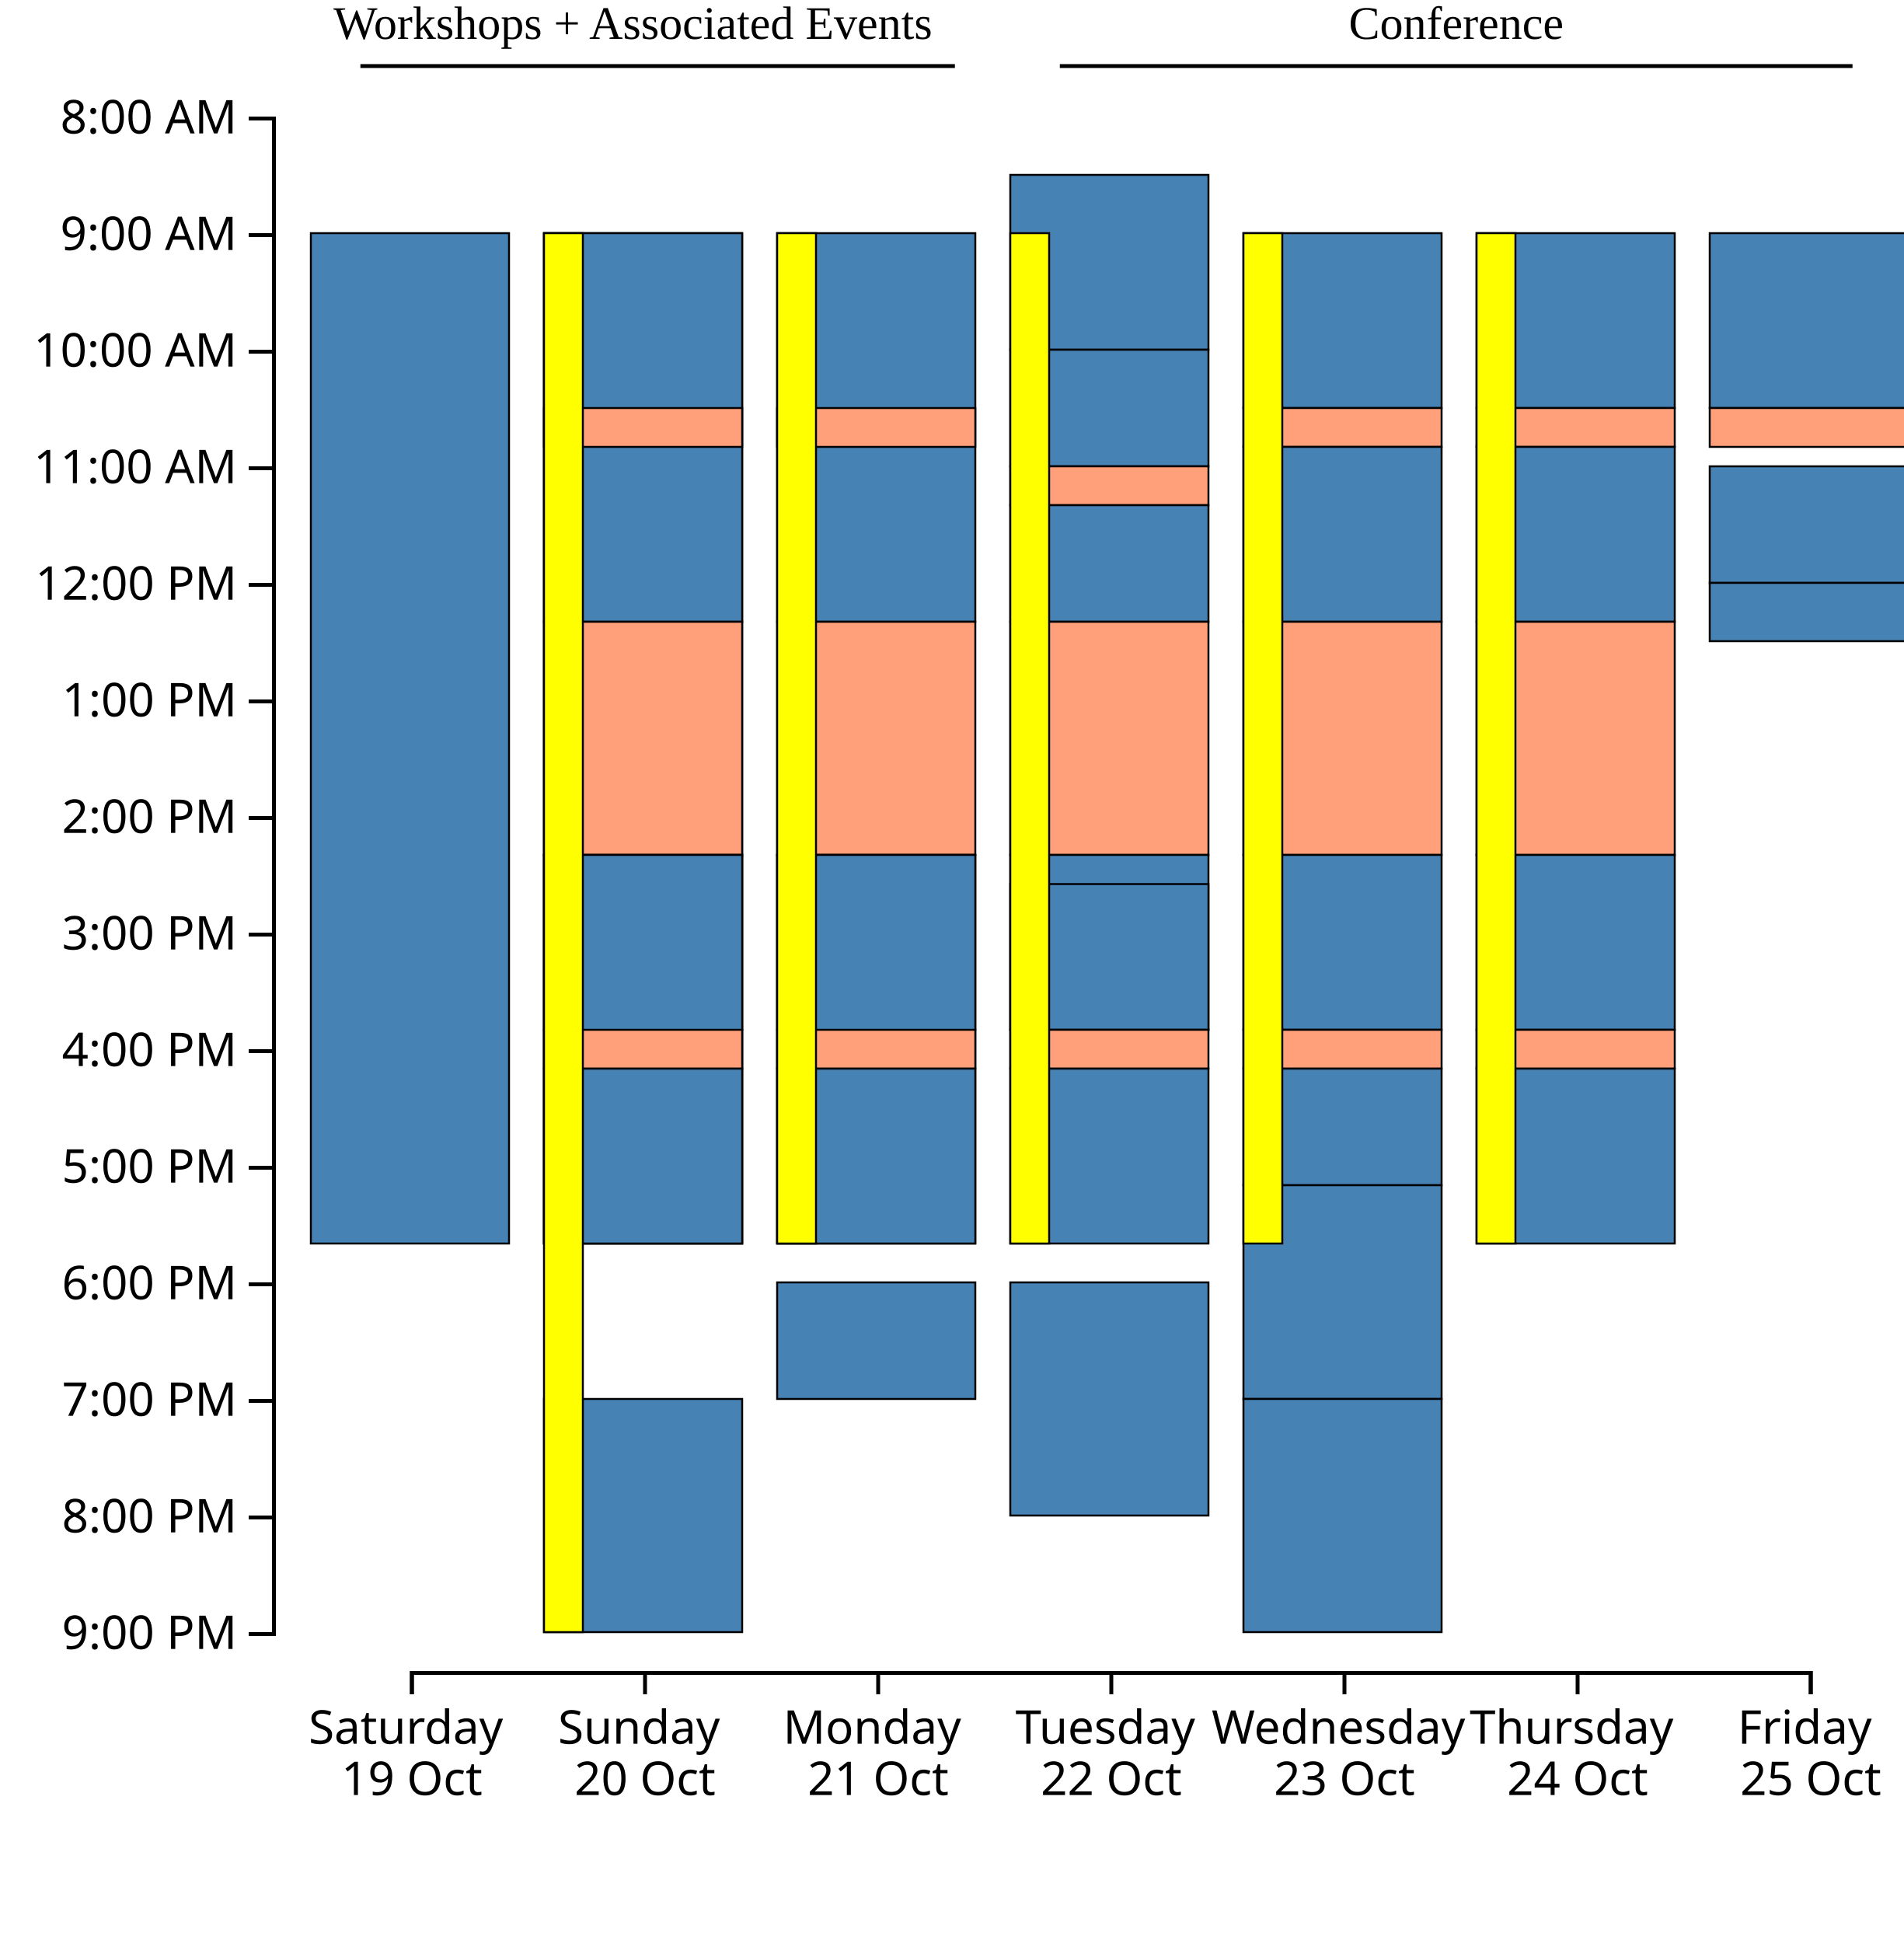
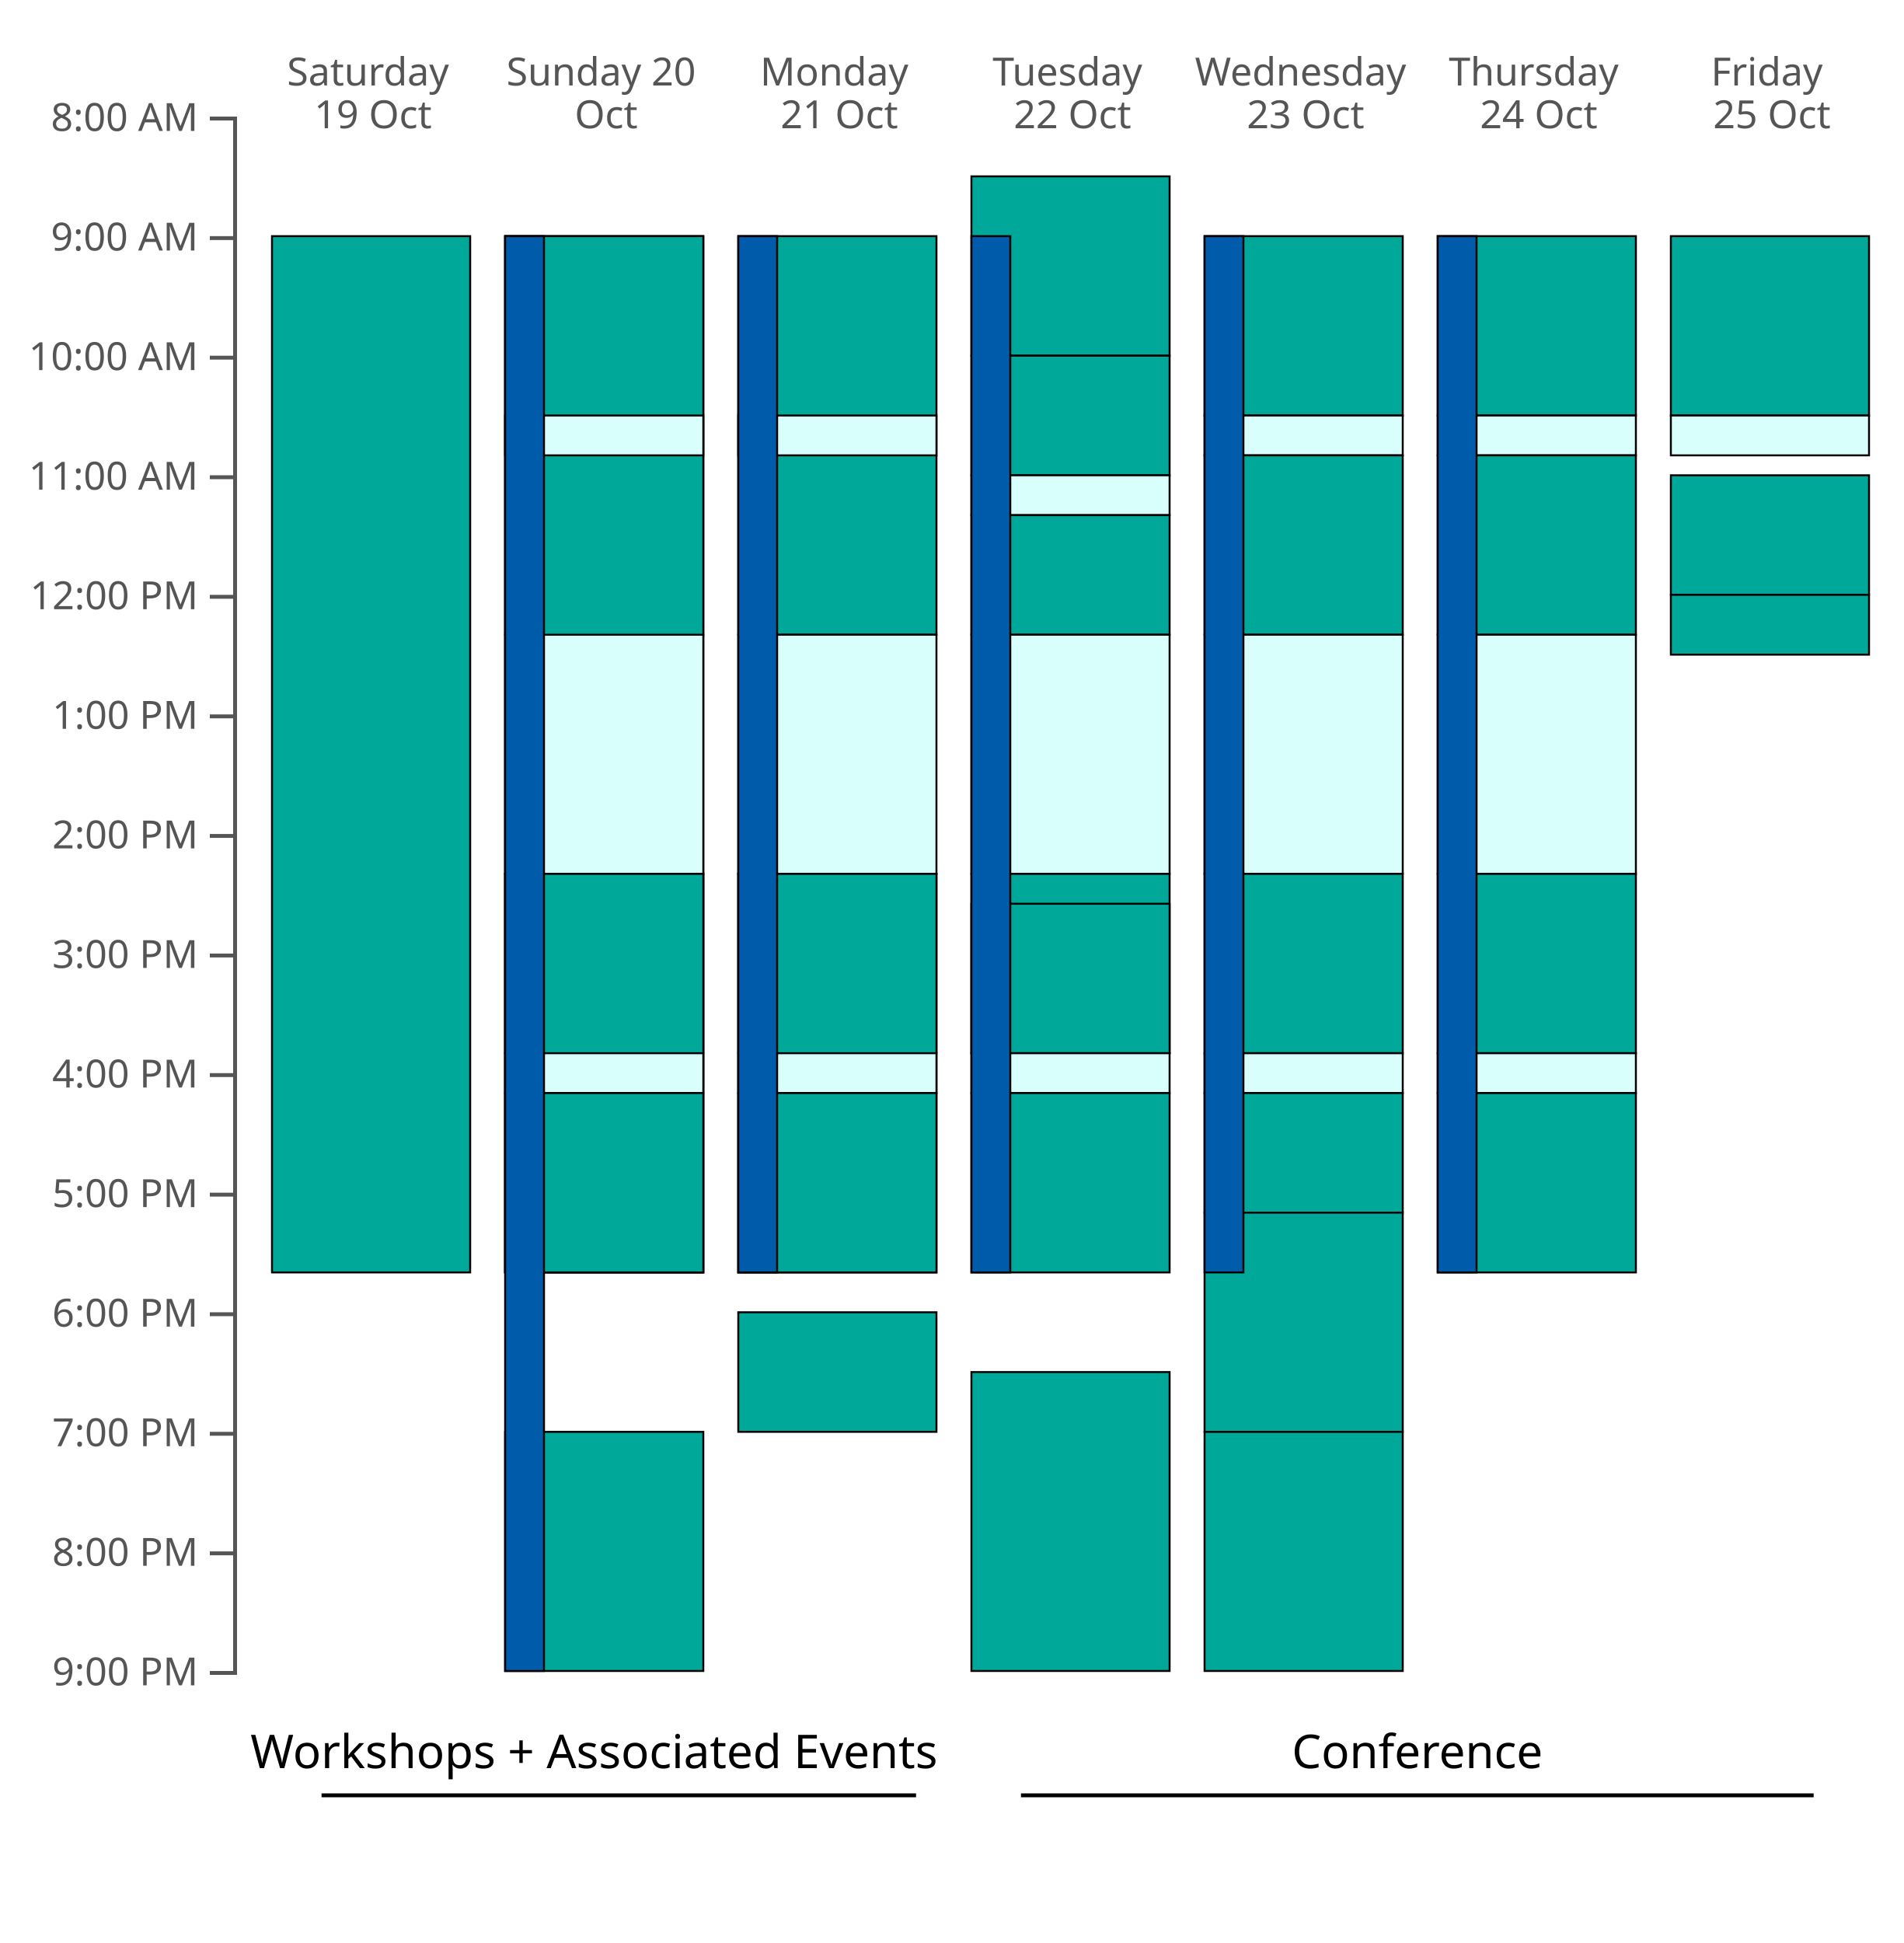
<svg xmlns="http://www.w3.org/2000/svg" xmlns:xlink="http://www.w3.org/1999/xlink" viewBox="0,0,490,500" width="490" height="500">
-   <g class="plot" transform="translate(80, 30)">
+   <g class="plot" transform="translate(70, 30)" style="color: rgb(85, 85, 85);">
    <g class="amenities">
-       <g class="xaxis axis xaxis-top" />
-       <g class="xaxis axis xaxis-bottom" transform="translate(25.5,400)" fill="none" font-size="10" font-family="sans-serif" text-anchor="middle">
-         <path class="domain" stroke="currentColor" d="M0.5,6V0.5H360.5V6" />
+       <g class="xaxis axis xaxis-top" transform="translate(25.5,0)" fill="none" font-size="10" font-family="sans-serif" text-anchor="middle">
        <g class="tick" opacity="1" transform="translate(0.5,0)">
-           <line stroke="currentColor" y2="6" />
          <a xlink:href="week-at-a-glance#saturday" target="_parent">
-             <text fill="currentColor" y="9" dy="0.71em" style="font-size: 12px; cursor: pointer;">
-               <tspan x="0" y="9" dy="-0.29em" />
-               <tspan x="0" y="9" dy="0.81em">Saturday</tspan>
-               <tspan x="0" y="9" dy="1.91em">19 Oct</tspan>
+             <text fill="currentColor" y="-9" dy="0em" style="cursor: pointer;">
+               <tspan x="0" y="-9" dy="-1em" />
+               <tspan x="0" y="-9" dy="0.1em">Saturday</tspan>
+               <tspan x="0" y="-9" dy="1.2em">19 Oct</tspan>
            </text>
          </a>
        </g>
        <g class="tick" opacity="1" transform="translate(60.5,0)">
-           <line stroke="currentColor" y2="6" />
          <a xlink:href="week-at-a-glance#sunday" target="_parent">
-             <text fill="currentColor" y="9" dy="0.71em" style="font-size: 12px; cursor: pointer;">
-               <tspan x="0" y="9" dy="-0.29em" />
-               <tspan x="0" y="9" dy="0.81em">Sunday</tspan>
-               <tspan x="0" y="9" dy="1.91em">20 Oct</tspan>
+             <text fill="currentColor" y="-9" dy="0em" style="cursor: pointer;">
+               <tspan x="0" y="-9" dy="-1em" />
+               <tspan x="0" y="-9" dy="0.1em">Sunday 20</tspan>
+               <tspan x="0" y="-9" dy="1.2em">Oct</tspan>
            </text>
          </a>
        </g>
        <g class="tick" opacity="1" transform="translate(120.5,0)">
-           <line stroke="currentColor" y2="6" />
          <a xlink:href="week-at-a-glance#monday" target="_parent">
-             <text fill="currentColor" y="9" dy="0.71em" style="font-size: 12px; cursor: pointer;">
-               <tspan x="0" y="9" dy="-0.29em" />
-               <tspan x="0" y="9" dy="0.81em">Monday</tspan>
-               <tspan x="0" y="9" dy="1.91em">21 Oct</tspan>
+             <text fill="currentColor" y="-9" dy="0em" style="cursor: pointer;">
+               <tspan x="0" y="-9" dy="-1em" />
+               <tspan x="0" y="-9" dy="0.1em">Monday</tspan>
+               <tspan x="0" y="-9" dy="1.2em">21 Oct</tspan>
            </text>
          </a>
        </g>
        <g class="tick" opacity="1" transform="translate(180.5,0)">
-           <line stroke="currentColor" y2="6" />
          <a xlink:href="week-at-a-glance#tuesday" target="_parent">
-             <text fill="currentColor" y="9" dy="0.71em" style="font-size: 12px; cursor: pointer;">
-               <tspan x="0" y="9" dy="-0.29em" />
-               <tspan x="0" y="9" dy="0.81em">Tuesday</tspan>
-               <tspan x="0" y="9" dy="1.91em">22 Oct</tspan>
+             <text fill="currentColor" y="-9" dy="0em" style="cursor: pointer;">
+               <tspan x="0" y="-9" dy="-1em" />
+               <tspan x="0" y="-9" dy="0.1em">Tuesday</tspan>
+               <tspan x="0" y="-9" dy="1.2em">22 Oct</tspan>
            </text>
          </a>
        </g>
        <g class="tick" opacity="1" transform="translate(240.5,0)">
-           <line stroke="currentColor" y2="6" />
          <a xlink:href="week-at-a-glance#wednesday" target="_parent">
-             <text fill="currentColor" y="9" dy="0.71em" style="font-size: 12px; cursor: pointer;">
-               <tspan x="0" y="9" dy="-0.29em" />
-               <tspan x="0" y="9" dy="0.81em">Wednesday</tspan>
-               <tspan x="0" y="9" dy="1.91em">23 Oct</tspan>
+             <text fill="currentColor" y="-9" dy="0em" style="cursor: pointer;">
+               <tspan x="0" y="-9" dy="-1em" />
+               <tspan x="0" y="-9" dy="0.1em">Wednesday</tspan>
+               <tspan x="0" y="-9" dy="1.2em">23 Oct</tspan>
            </text>
          </a>
        </g>
        <g class="tick" opacity="1" transform="translate(300.5,0)">
-           <line stroke="currentColor" y2="6" />
          <a xlink:href="week-at-a-glance#thursday" target="_parent">
-             <text fill="currentColor" y="9" dy="0.71em" style="font-size: 12px; cursor: pointer;">
-               <tspan x="0" y="9" dy="-0.29em" />
-               <tspan x="0" y="9" dy="0.81em">Thursday</tspan>
-               <tspan x="0" y="9" dy="1.91em">24 Oct</tspan>
+             <text fill="currentColor" y="-9" dy="0em" style="cursor: pointer;">
+               <tspan x="0" y="-9" dy="-1em" />
+               <tspan x="0" y="-9" dy="0.1em">Thursday</tspan>
+               <tspan x="0" y="-9" dy="1.2em">24 Oct</tspan>
            </text>
          </a>
        </g>
        <g class="tick" opacity="1" transform="translate(360.5,0)">
-           <line stroke="currentColor" y2="6" />
          <a xlink:href="week-at-a-glance#friday" target="_parent">
-             <text fill="currentColor" y="9" dy="0.71em" style="font-size: 12px; cursor: pointer;">
-               <tspan x="0" y="9" dy="-0.29em" />
-               <tspan x="0" y="9" dy="0.81em">Friday</tspan>
-               <tspan x="0" y="9" dy="1.91em">25 Oct</tspan>
+             <text fill="currentColor" y="-9" dy="0em" style="cursor: pointer;">
+               <tspan x="0" y="-9" dy="-1em" />
+               <tspan x="0" y="-9" dy="0.1em">Friday</tspan>
+               <tspan x="0" y="-9" dy="1.2em">25 Oct</tspan>
            </text>
          </a>
        </g>
      </g>
      <g class="yaxis axis" transform="translate(-10, 0)" fill="none" font-size="10" font-family="sans-serif" text-anchor="end">
-         <path class="domain" stroke="currentColor" d="M-6,0.5H0.5V390.5H-6" />
+         <path class="domain" stroke="currentColor" d="M-6,0.5H0.5V400.5H-6" />
        <g class="tick" opacity="1" transform="translate(0,0.5)">
          <line stroke="currentColor" x2="-6" />
-           <text fill="currentColor" x="-9" dy="0.32em" style="font-size: 12px;"> 8:00 AM</text>
-         </g>
-         <g class="tick" opacity="1" transform="translate(0,30.5)">
-           <line stroke="currentColor" x2="-6" />
-           <text fill="currentColor" x="-9" dy="0.32em" style="font-size: 12px;"> 9:00 AM</text>
-         </g>
-         <g class="tick" opacity="1" transform="translate(0,60.5)">
-           <line stroke="currentColor" x2="-6" />
-           <text fill="currentColor" x="-9" dy="0.32em" style="font-size: 12px;">10:00 AM</text>
-         </g>
-         <g class="tick" opacity="1" transform="translate(0,90.5)">
-           <line stroke="currentColor" x2="-6" />
-           <text fill="currentColor" x="-9" dy="0.32em" style="font-size: 12px;">11:00 AM</text>
-         </g>
-         <g class="tick" opacity="1" transform="translate(0,120.5)">
-           <line stroke="currentColor" x2="-6" />
-           <text fill="currentColor" x="-9" dy="0.32em" style="font-size: 12px;">12:00 PM</text>
-         </g>
-         <g class="tick" opacity="1" transform="translate(0,150.5)">
-           <line stroke="currentColor" x2="-6" />
-           <text fill="currentColor" x="-9" dy="0.32em" style="font-size: 12px;"> 1:00 PM</text>
-         </g>
-         <g class="tick" opacity="1" transform="translate(0,180.5)">
-           <line stroke="currentColor" x2="-6" />
-           <text fill="currentColor" x="-9" dy="0.32em" style="font-size: 12px;"> 2:00 PM</text>
-         </g>
-         <g class="tick" opacity="1" transform="translate(0,210.5)">
-           <line stroke="currentColor" x2="-6" />
-           <text fill="currentColor" x="-9" dy="0.32em" style="font-size: 12px;"> 3:00 PM</text>
-         </g>
-         <g class="tick" opacity="1" transform="translate(0,240.5)">
-           <line stroke="currentColor" x2="-6" />
-           <text fill="currentColor" x="-9" dy="0.32em" style="font-size: 12px;"> 4:00 PM</text>
-         </g>
-         <g class="tick" opacity="1" transform="translate(0,270.5)">
-           <line stroke="currentColor" x2="-6" />
-           <text fill="currentColor" x="-9" dy="0.32em" style="font-size: 12px;"> 5:00 PM</text>
-         </g>
-         <g class="tick" opacity="1" transform="translate(0,300.5)">
-           <line stroke="currentColor" x2="-6" />
-           <text fill="currentColor" x="-9" dy="0.32em" style="font-size: 12px;"> 6:00 PM</text>
-         </g>
-         <g class="tick" opacity="1" transform="translate(0,330.5)">
-           <line stroke="currentColor" x2="-6" />
-           <text fill="currentColor" x="-9" dy="0.32em" style="font-size: 12px;"> 7:00 PM</text>
-         </g>
-         <g class="tick" opacity="1" transform="translate(0,360.5)">
-           <line stroke="currentColor" x2="-6" />
-           <text fill="currentColor" x="-9" dy="0.32em" style="font-size: 12px;"> 8:00 PM</text>
-         </g>
-         <g class="tick" opacity="1" transform="translate(0,390.5)">
-           <line stroke="currentColor" x2="-6" />
-           <text fill="currentColor" x="-9" dy="0.32em" style="font-size: 12px;"> 9:00 PM</text>
-         </g>
-       </g>
-       <g class="labels">
+           <text fill="currentColor" x="-9" dy="0.32em"> 8:00 AM</text>
+         </g>
+         <g class="tick" opacity="1" transform="translate(0,31.26923)">
+           <line stroke="currentColor" x2="-6" />
+           <text fill="currentColor" x="-9" dy="0.32em"> 9:00 AM</text>
+         </g>
+         <g class="tick" opacity="1" transform="translate(0,62.03846)">
+           <line stroke="currentColor" x2="-6" />
+           <text fill="currentColor" x="-9" dy="0.32em">10:00 AM</text>
+         </g>
+         <g class="tick" opacity="1" transform="translate(0,92.80769)">
+           <line stroke="currentColor" x2="-6" />
+           <text fill="currentColor" x="-9" dy="0.32em">11:00 AM</text>
+         </g>
+         <g class="tick" opacity="1" transform="translate(0,123.5769)">
+           <line stroke="currentColor" x2="-6" />
+           <text fill="currentColor" x="-9" dy="0.32em">12:00 PM</text>
+         </g>
+         <g class="tick" opacity="1" transform="translate(0,154.3462)">
+           <line stroke="currentColor" x2="-6" />
+           <text fill="currentColor" x="-9" dy="0.32em"> 1:00 PM</text>
+         </g>
+         <g class="tick" opacity="1" transform="translate(0,185.1154)">
+           <line stroke="currentColor" x2="-6" />
+           <text fill="currentColor" x="-9" dy="0.32em"> 2:00 PM</text>
+         </g>
+         <g class="tick" opacity="1" transform="translate(0,215.8846)">
+           <line stroke="currentColor" x2="-6" />
+           <text fill="currentColor" x="-9" dy="0.32em"> 3:00 PM</text>
+         </g>
+         <g class="tick" opacity="1" transform="translate(0,246.6538)">
+           <line stroke="currentColor" x2="-6" />
+           <text fill="currentColor" x="-9" dy="0.32em"> 4:00 PM</text>
+         </g>
+         <g class="tick" opacity="1" transform="translate(0,277.4231)">
+           <line stroke="currentColor" x2="-6" />
+           <text fill="currentColor" x="-9" dy="0.32em"> 5:00 PM</text>
+         </g>
+         <g class="tick" opacity="1" transform="translate(0,308.1923)">
+           <line stroke="currentColor" x2="-6" />
+           <text fill="currentColor" x="-9" dy="0.32em"> 6:00 PM</text>
+         </g>
+         <g class="tick" opacity="1" transform="translate(0,338.9615)">
+           <line stroke="currentColor" x2="-6" />
+           <text fill="currentColor" x="-9" dy="0.32em"> 7:00 PM</text>
+         </g>
+         <g class="tick" opacity="1" transform="translate(0,369.7308)">
+           <line stroke="currentColor" x2="-6" />
+           <text fill="currentColor" x="-9" dy="0.32em"> 8:00 PM</text>
+         </g>
+         <g class="tick" opacity="1" transform="translate(0,400.5)">
+           <line stroke="currentColor" x2="-6" />
+           <text fill="currentColor" x="-9" dy="0.32em"> 9:00 PM</text>
+         </g>
+       </g>
+       <g class="labels" transform="translate(0, 445)" style="font-family: sans-serif; font-size: 12px;">
        <g class="workshop" transform="translate(12.75, -20)">
-           <text x="70.125" style="text-anchor: middle; font-size: 12px;">Workshops + Associated Events</text>
+           <text x="70.125" style="text-anchor: middle;">Workshops + Associated Events</text>
          <line y1="7" y2="7" x2="153" style="stroke: black;" />
        </g>
        <g class="workshop" transform="translate(192.75, -20)">
-           <text x="102" style="text-anchor: middle; font-size: 12px;">Conference</text>
+           <text x="102" style="text-anchor: middle;">Conference</text>
          <line y1="7" y2="7" x2="204" style="stroke: black;" />
        </g>
      </g>
    </g>
    <g class="bars">
      <g class="days" transform="translate(0,0)">
        <a xlink:href="week-at-a-glance#saturday" target="_parent">
-           <rect class="spans" dx="0" y="30" height="260" width="51" style="fill: steelblue; stroke: black; stroke-width: 0.5; cursor: pointer;">
+           <rect class="spans" dx="0" y="30.769" height="266.667" width="51" style="fill: rgb(0, 168, 153); stroke: black; stroke-width: 0.5px; cursor: pointer;">
                        </rect>
        </a>
      </g>
      <g class="days" transform="translate(60,0)">
-         <rect class="spans" dx="0" y="30" height="260" width="51" style="fill: steelblue; stroke: black; stroke-width: 0.5; cursor: pointer;">
+         <rect class="spans" dx="0" y="30.769" height="102.564" width="51" style="fill: rgb(0, 168, 153); stroke: black; stroke-width: 0.5px; cursor: pointer;">
                    </rect>
        <a xlink:href="week-at-a-glance#sunday-first" target="_parent">
-           <rect class="spans" dx="0" y="30" height="100" width="51" style="fill: steelblue; stroke: black; stroke-width: 0.5; cursor: pointer;">
-                         </rect>
-         </a>
-         <rect class="spans" dx="0" y="75" height="10" width="51" style="fill: lightsalmon; stroke: black; stroke-width: 0.5; cursor: pointer;">
-                     </rect>
-         <rect class="spans" dx="0" y="130" height="60" width="51" style="fill: lightsalmon; stroke: black; stroke-width: 0.5; cursor: pointer;">
-                     </rect>
-         <rect class="spans" dx="0" y="190" height="45" width="51" style="fill: steelblue; stroke: black; stroke-width: 0.5; cursor: pointer;">
+           <rect class="spans" dx="0" y="30.769" height="266.667" width="51" style="fill: rgb(0, 168, 153); stroke: black; stroke-width: 0.5px; cursor: pointer;">
+                         </rect>
+         </a>
+         <rect class="spans" dx="0" y="76.923" height="10.256" width="51" style="fill: rgb(216, 255, 252); stroke: black; stroke-width: 0.5px;">
+                     </rect>
+         <rect class="spans" dx="0" y="133.333" height="61.538" width="51" style="fill: rgb(216, 255, 252); stroke: black; stroke-width: 0.5px;">
                    </rect>
        <a xlink:href="week-at-a-glance#sunday-second" target="_parent">
-           <rect class="spans" dx="0" y="190" height="100" width="51" style="fill: steelblue; stroke: black; stroke-width: 0.5; cursor: pointer;">
-                         </rect>
-         </a>
-         <rect class="spans" dx="0" y="235" height="10" width="51" style="fill: lightsalmon; stroke: black; stroke-width: 0.5; cursor: pointer;">
+           <rect class="spans" dx="0" y="194.872" height="46.154" width="51" style="fill: rgb(0, 168, 153); stroke: black; stroke-width: 0.5px; cursor: pointer;">
+                         </rect>
+           <rect class="spans" dx="0" y="194.872" height="102.564" width="51" style="fill: rgb(0, 168, 153); stroke: black; stroke-width: 0.5px; cursor: pointer;">
+                         </rect>
+         </a>
+         <rect class="spans" dx="0" y="241.026" height="10.256" width="51" style="fill: rgb(216, 255, 252); stroke: black; stroke-width: 0.5px;">
                    </rect>
        <a xlink:href="week-at-a-glance#sunday-third" target="_parent">
-           <rect class="spans" dx="0" y="245" height="45" width="51" style="fill: steelblue; stroke: black; stroke-width: 0.5; cursor: pointer;">
+           <rect class="spans" dx="0" y="251.282" height="46.154" width="51" style="fill: rgb(0, 168, 153); stroke: black; stroke-width: 0.5px; cursor: pointer;">
                        </rect>
        </a>
        <a xlink:href="week-at-a-glance#sunday-fourth" target="_parent">
-           <rect class="spans" dx="0" y="330" height="60" width="51" style="fill: steelblue; stroke: black; stroke-width: 0.5; cursor: pointer;">
+           <rect class="spans" dx="0" y="338.462" height="61.538" width="51" style="fill: rgb(0, 168, 153); stroke: black; stroke-width: 0.5px; cursor: pointer;">
                        </rect>
        </a>
        <a xlink:href="week-at-a-glance#sunday-posters" target="_parent">
-           <rect class="spans" dx="-7" y="30" height="360" width="10" style="fill: yellow; stroke: black; stroke-width: 0.5; cursor: pointer;">
+           <rect class="spans" dx="-7" y="30.769" height="369.231" width="10" style="fill: rgb(0, 91, 171); stroke: black; stroke-width: 0.5px; cursor: pointer;">
                        </rect>
        </a>
      </g>
      <g class="days" transform="translate(120,0)">
        <a xlink:href="week-at-a-glance#monday-first" target="_parent">
-           <rect class="spans" dx="0" y="30" height="100" width="51" style="fill: steelblue; stroke: black; stroke-width: 0.5; cursor: pointer;">
-                         </rect>
-         </a>
-         <rect class="spans" dx="0" y="75" height="10" width="51" style="fill: lightsalmon; stroke: black; stroke-width: 0.5; cursor: pointer;">
-                     </rect>
-         <rect class="spans" dx="0" y="130" height="60" width="51" style="fill: lightsalmon; stroke: black; stroke-width: 0.5; cursor: pointer;">
+           <rect class="spans" dx="0" y="30.769" height="102.564" width="51" style="fill: rgb(0, 168, 153); stroke: black; stroke-width: 0.5px; cursor: pointer;">
+                         </rect>
+         </a>
+         <rect class="spans" dx="0" y="76.923" height="10.256" width="51" style="fill: rgb(216, 255, 252); stroke: black; stroke-width: 0.5px;">
+                     </rect>
+         <rect class="spans" dx="0" y="133.333" height="61.538" width="51" style="fill: rgb(216, 255, 252); stroke: black; stroke-width: 0.5px;">
                    </rect>
        <a xlink:href="week-at-a-glance#monday-second" target="_parent">
-           <rect class="spans" dx="0" y="190" height="45" width="51" style="fill: steelblue; stroke: black; stroke-width: 0.5; cursor: pointer;">
-                         </rect>
-           <rect class="spans" dx="0" y="190" height="100" width="51" style="fill: steelblue; stroke: black; stroke-width: 0.5; cursor: pointer;">
-                         </rect>
-         </a>
-         <rect class="spans" dx="0" y="235" height="10" width="51" style="fill: lightsalmon; stroke: black; stroke-width: 0.5; cursor: pointer;">
+           <rect class="spans" dx="0" y="194.872" height="46.154" width="51" style="fill: rgb(0, 168, 153); stroke: black; stroke-width: 0.5px; cursor: pointer;">
+                         </rect>
+           <rect class="spans" dx="0" y="194.872" height="102.564" width="51" style="fill: rgb(0, 168, 153); stroke: black; stroke-width: 0.5px; cursor: pointer;">
+                         </rect>
+         </a>
+         <rect class="spans" dx="0" y="241.026" height="10.256" width="51" style="fill: rgb(216, 255, 252); stroke: black; stroke-width: 0.5px;">
                    </rect>
        <a xlink:href="week-at-a-glance#monday-third" target="_parent">
-           <rect class="spans" dx="0" y="245" height="45" width="51" style="fill: steelblue; stroke: black; stroke-width: 0.5; cursor: pointer;">
+           <rect class="spans" dx="0" y="251.282" height="46.154" width="51" style="fill: rgb(0, 168, 153); stroke: black; stroke-width: 0.5px; cursor: pointer;">
                        </rect>
        </a>
        <a xlink:href="week-at-a-glance#monday-fourth" target="_parent">
-           <rect class="spans" dx="0" y="300" height="30" width="51" style="fill: steelblue; stroke: black; stroke-width: 0.5; cursor: pointer;">
+           <rect class="spans" dx="0" y="307.692" height="30.769" width="51" style="fill: rgb(0, 168, 153); stroke: black; stroke-width: 0.5px; cursor: pointer;">
                        </rect>
        </a>
        <a xlink:href="week-at-a-glance#monday-posters" target="_parent">
-           <rect class="spans" dx="-7" y="30" height="260" width="10" style="fill: yellow; stroke: black; stroke-width: 0.5; cursor: pointer;">
+           <rect class="spans" dx="-7" y="30.769" height="266.667" width="10" style="fill: rgb(0, 91, 171); stroke: black; stroke-width: 0.5px; cursor: pointer;">
                        </rect>
        </a>
      </g>
      <g class="days" transform="translate(180,0)">
        <a xlink:href="week-at-a-glance#tuesday-first" target="_parent">
-           <rect class="spans" dx="0" y="15" height="45" width="51" style="fill: steelblue; stroke: black; stroke-width: 0.5; cursor: pointer;">
+           <rect class="spans" dx="0" y="15.385" height="46.154" width="51" style="fill: rgb(0, 168, 153); stroke: black; stroke-width: 0.5px; cursor: pointer;">
                        </rect>
        </a>
        <a xlink:href="week-at-a-glance#tuesday-second" target="_parent">
-           <rect class="spans" dx="0" y="60" height="30" width="51" style="fill: steelblue; stroke: black; stroke-width: 0.5; cursor: pointer;">
-                         </rect>
-         </a>
-         <rect class="spans" dx="0" y="90" height="10" width="51" style="fill: lightsalmon; stroke: black; stroke-width: 0.5; cursor: pointer;">
+           <rect class="spans" dx="0" y="61.538" height="30.769" width="51" style="fill: rgb(0, 168, 153); stroke: black; stroke-width: 0.5px; cursor: pointer;">
+                         </rect>
+         </a>
+         <rect class="spans" dx="0" y="92.308" height="10.256" width="51" style="fill: rgb(216, 255, 252); stroke: black; stroke-width: 0.5px;">
                    </rect>
        <a xlink:href="week-at-a-glance#tuesday-third" target="_parent">
-           <rect class="spans" dx="0" y="100" height="30" width="51" style="fill: steelblue; stroke: black; stroke-width: 0.5; cursor: pointer;">
-                         </rect>
-         </a>
-         <rect class="spans" dx="0" y="130" height="60" width="51" style="fill: lightsalmon; stroke: black; stroke-width: 0.5; cursor: pointer;">
+           <rect class="spans" dx="0" y="102.564" height="30.769" width="51" style="fill: rgb(0, 168, 153); stroke: black; stroke-width: 0.5px; cursor: pointer;">
+                         </rect>
+         </a>
+         <rect class="spans" dx="0" y="133.333" height="61.538" width="51" style="fill: rgb(216, 255, 252); stroke: black; stroke-width: 0.5px;">
                    </rect>
        <a xlink:href="week-at-a-glance#tuesday-fourth" target="_parent">
-           <rect class="spans" dx="0" y="190" height="45" width="51" style="fill: steelblue; stroke: black; stroke-width: 0.5; cursor: pointer;">
-                         </rect>
-         </a>
-         <a xlink:href="week-at-a-glance#tuesday-fourth" target="_parent">
-           <rect class="spans" dx="0" y="197.5" height="37.5" width="51" style="fill: steelblue; stroke: black; stroke-width: 0.5; cursor: pointer;">
-                         </rect>
-         </a>
-         <rect class="spans" dx="0" y="235" height="10" width="51" style="fill: lightsalmon; stroke: black; stroke-width: 0.5; cursor: pointer;">
+           <rect class="spans" dx="0" y="194.872" height="46.154" width="51" style="fill: rgb(0, 168, 153); stroke: black; stroke-width: 0.5px; cursor: pointer;">
+                         </rect>
+           <rect class="spans" dx="0" y="202.564" height="38.462" width="51" style="fill: rgb(0, 168, 153); stroke: black; stroke-width: 0.5px; cursor: pointer;">
+                         </rect>
+         </a>
+         <rect class="spans" dx="0" y="241.026" height="10.256" width="51" style="fill: rgb(216, 255, 252); stroke: black; stroke-width: 0.5px;">
                    </rect>
        <a xlink:href="week-at-a-glance#tuesday-fifth" target="_parent">
-           <rect class="spans" dx="0" y="245" height="45" width="51" style="fill: steelblue; stroke: black; stroke-width: 0.5; cursor: pointer;">
+           <rect class="spans" dx="0" y="251.282" height="46.154" width="51" style="fill: rgb(0, 168, 153); stroke: black; stroke-width: 0.5px; cursor: pointer;">
                        </rect>
        </a>
        <a xlink:href="week-at-a-glance#tuesday-sixth" target="_parent">
-           <rect class="spans" dx="0" y="300" height="60" width="51" style="fill: steelblue; stroke: black; stroke-width: 0.5; cursor: pointer;">
+           <rect class="spans" dx="0" y="323.077" height="76.923" width="51" style="fill: rgb(0, 168, 153); stroke: black; stroke-width: 0.5px; cursor: pointer;">
                        </rect>
        </a>
        <a xlink:href="week-at-a-glance#tuesday-posters" target="_parent">
-           <rect class="spans" dx="-7" y="30" height="260" width="10" style="fill: yellow; stroke: black; stroke-width: 0.5; cursor: pointer;">
+           <rect class="spans" dx="-7" y="30.769" height="266.667" width="10" style="fill: rgb(0, 91, 171); stroke: black; stroke-width: 0.5px; cursor: pointer;">
                        </rect>
        </a>
      </g>
      <g class="days" transform="translate(240,0)">
        <a xlink:href="week-at-a-glance#wednesday-first" target="_parent">
-           <rect class="spans" dx="0" y="30" height="45" width="51" style="fill: steelblue; stroke: black; stroke-width: 0.5; cursor: pointer;">
-                         </rect>
-         </a>
-         <rect class="spans" dx="0" y="75" height="10" width="51" style="fill: lightsalmon; stroke: black; stroke-width: 0.5; cursor: pointer;">
+           <rect class="spans" dx="0" y="30.769" height="46.154" width="51" style="fill: rgb(0, 168, 153); stroke: black; stroke-width: 0.5px; cursor: pointer;">
+                         </rect>
+         </a>
+         <rect class="spans" dx="0" y="76.923" height="10.256" width="51" style="fill: rgb(216, 255, 252); stroke: black; stroke-width: 0.5px;">
                    </rect>
        <a xlink:href="week-at-a-glance#wednesday-second" target="_parent">
-           <rect class="spans" dx="0" y="85" height="45" width="51" style="fill: steelblue; stroke: black; stroke-width: 0.5; cursor: pointer;">
-                         </rect>
-         </a>
-         <rect class="spans" dx="0" y="130" height="60" width="51" style="fill: lightsalmon; stroke: black; stroke-width: 0.5; cursor: pointer;">
+           <rect class="spans" dx="0" y="87.179" height="46.154" width="51" style="fill: rgb(0, 168, 153); stroke: black; stroke-width: 0.5px; cursor: pointer;">
+                         </rect>
+         </a>
+         <rect class="spans" dx="0" y="133.333" height="61.538" width="51" style="fill: rgb(216, 255, 252); stroke: black; stroke-width: 0.5px;">
                    </rect>
        <a xlink:href="week-at-a-glance#wednesday-third" target="_parent">
-           <rect class="spans" dx="0" y="190" height="45" width="51" style="fill: steelblue; stroke: black; stroke-width: 0.5; cursor: pointer;">
-                         </rect>
-         </a>
-         <rect class="spans" dx="0" y="235" height="10" width="51" style="fill: lightsalmon; stroke: black; stroke-width: 0.5; cursor: pointer;">
+           <rect class="spans" dx="0" y="194.872" height="46.154" width="51" style="fill: rgb(0, 168, 153); stroke: black; stroke-width: 0.5px; cursor: pointer;">
+                         </rect>
+         </a>
+         <rect class="spans" dx="0" y="241.026" height="10.256" width="51" style="fill: rgb(216, 255, 252); stroke: black; stroke-width: 0.5px;">
                    </rect>
        <a xlink:href="week-at-a-glance#wednesday-fourth" target="_parent">
-           <rect class="spans" dx="0" y="245" height="30" width="51" style="fill: steelblue; stroke: black; stroke-width: 0.5; cursor: pointer;">
+           <rect class="spans" dx="0" y="251.282" height="30.769" width="51" style="fill: rgb(0, 168, 153); stroke: black; stroke-width: 0.5px; cursor: pointer;">
                        </rect>
        </a>
        <a xlink:href="week-at-a-glance#wednesday-fifth" target="_parent">
-           <rect class="spans" dx="0" y="275" height="55" width="51" style="fill: steelblue; stroke: black; stroke-width: 0.5; cursor: pointer;">
+           <rect class="spans" dx="0" y="282.051" height="56.41" width="51" style="fill: rgb(0, 168, 153); stroke: black; stroke-width: 0.5px; cursor: pointer;">
                        </rect>
        </a>
        <a xlink:href="week-at-a-glance#wednesday-sixth" target="_parent">
-           <rect class="spans" dx="0" y="330" height="60" width="51" style="fill: steelblue; stroke: black; stroke-width: 0.5; cursor: pointer;">
+           <rect class="spans" dx="0" y="338.462" height="61.538" width="51" style="fill: rgb(0, 168, 153); stroke: black; stroke-width: 0.5px; cursor: pointer;">
                        </rect>
        </a>
        <a xlink:href="week-at-a-glance#wednesday-posters" target="_parent">
-           <rect class="spans" dx="-7" y="30" height="260" width="10" style="fill: yellow; stroke: black; stroke-width: 0.5; cursor: pointer;">
+           <rect class="spans" dx="-7" y="30.769" height="266.667" width="10" style="fill: rgb(0, 91, 171); stroke: black; stroke-width: 0.5px; cursor: pointer;">
                        </rect>
        </a>
      </g>
      <g class="days" transform="translate(300,0)">
        <a xlink:href="week-at-a-glance#thursday-first" target="_parent">
-           <rect class="spans" dx="0" y="30" height="45" width="51" style="fill: steelblue; stroke: black; stroke-width: 0.5; cursor: pointer;">
-                         </rect>
-         </a>
-         <rect class="spans" dx="0" y="75" height="10" width="51" style="fill: lightsalmon; stroke: black; stroke-width: 0.5; cursor: pointer;">
+           <rect class="spans" dx="0" y="30.769" height="46.154" width="51" style="fill: rgb(0, 168, 153); stroke: black; stroke-width: 0.5px; cursor: pointer;">
+                         </rect>
+         </a>
+         <rect class="spans" dx="0" y="76.923" height="10.256" width="51" style="fill: rgb(216, 255, 252); stroke: black; stroke-width: 0.5px;">
                    </rect>
        <a xlink:href="week-at-a-glance#thursday-second" target="_parent">
-           <rect class="spans" dx="0" y="85" height="45" width="51" style="fill: steelblue; stroke: black; stroke-width: 0.5; cursor: pointer;">
-                         </rect>
-         </a>
-         <rect class="spans" dx="0" y="130" height="60" width="51" style="fill: lightsalmon; stroke: black; stroke-width: 0.5; cursor: pointer;">
+           <rect class="spans" dx="0" y="87.179" height="46.154" width="51" style="fill: rgb(0, 168, 153); stroke: black; stroke-width: 0.5px; cursor: pointer;">
+                         </rect>
+         </a>
+         <rect class="spans" dx="0" y="133.333" height="61.538" width="51" style="fill: rgb(216, 255, 252); stroke: black; stroke-width: 0.5px;">
                    </rect>
        <a xlink:href="week-at-a-glance#thursday-third" target="_parent">
-           <rect class="spans" dx="0" y="190" height="45" width="51" style="fill: steelblue; stroke: black; stroke-width: 0.5; cursor: pointer;">
-                         </rect>
-         </a>
-         <rect class="spans" dx="0" y="235" height="10" width="51" style="fill: lightsalmon; stroke: black; stroke-width: 0.5; cursor: pointer;">
+           <rect class="spans" dx="0" y="194.872" height="46.154" width="51" style="fill: rgb(0, 168, 153); stroke: black; stroke-width: 0.5px; cursor: pointer;">
+                         </rect>
+         </a>
+         <rect class="spans" dx="0" y="241.026" height="10.256" width="51" style="fill: rgb(216, 255, 252); stroke: black; stroke-width: 0.5px;">
                    </rect>
        <a xlink:href="week-at-a-glance#thursday-fourth" target="_parent">
-           <rect class="spans" dx="0" y="245" height="45" width="51" style="fill: steelblue; stroke: black; stroke-width: 0.5; cursor: pointer;">
+           <rect class="spans" dx="0" y="251.282" height="46.154" width="51" style="fill: rgb(0, 168, 153); stroke: black; stroke-width: 0.5px; cursor: pointer;">
                        </rect>
        </a>
        <a xlink:href="week-at-a-glance#thursday-posters" target="_parent">
-           <rect class="spans" dx="-7" y="30" height="260" width="10" style="fill: yellow; stroke: black; stroke-width: 0.5; cursor: pointer;">
+           <rect class="spans" dx="-7" y="30.769" height="266.667" width="10" style="fill: rgb(0, 91, 171); stroke: black; stroke-width: 0.5px; cursor: pointer;">
                        </rect>
        </a>
      </g>
      <g class="days" transform="translate(360,0)">
        <a xlink:href="week-at-a-glance#friday-first" target="_parent">
-           <rect class="spans" dx="0" y="30" height="45" width="51" style="fill: steelblue; stroke: black; stroke-width: 0.5; cursor: pointer;">
-                         </rect>
-         </a>
+           <rect class="spans" dx="0" y="30.769" height="46.154" width="51" style="fill: rgb(0, 168, 153); stroke: black; stroke-width: 0.5px; cursor: pointer;">
+                         </rect>
+         </a>
+         <rect class="spans" dx="0" y="76.923" height="10.256" width="51" style="fill: rgb(216, 255, 252); stroke: black; stroke-width: 0.5px;">
+                     </rect>
        <a xlink:href="week-at-a-glance#friday-second" target="_parent">
-           <rect class="spans" dx="0" y="75" height="10" width="51" style="fill: lightsalmon; stroke: black; stroke-width: 0.5; cursor: pointer;">
+           <rect class="spans" dx="0" y="92.308" height="30.769" width="51" style="fill: rgb(0, 168, 153); stroke: black; stroke-width: 0.5px; cursor: pointer;">
                        </rect>
        </a>
        <a xlink:href="week-at-a-glance#friday-third" target="_parent">
-           <rect class="spans" dx="0" y="90" height="30" width="51" style="fill: steelblue; stroke: black; stroke-width: 0.5; cursor: pointer;">
-                         </rect>
-         </a>
-         <a xlink:href="week-at-a-glance#friday-fourth" target="_parent">
-           <rect class="spans" dx="0" y="120" height="15" width="51" style="fill: steelblue; stroke: black; stroke-width: 0.5; cursor: pointer;">
+           <rect class="spans" dx="0" y="123.077" height="15.385" width="51" style="fill: rgb(0, 168, 153); stroke: black; stroke-width: 0.5px; cursor: pointer;">
                        </rect>
        </a>
      </g>
    </g>
  </g>
</svg>
